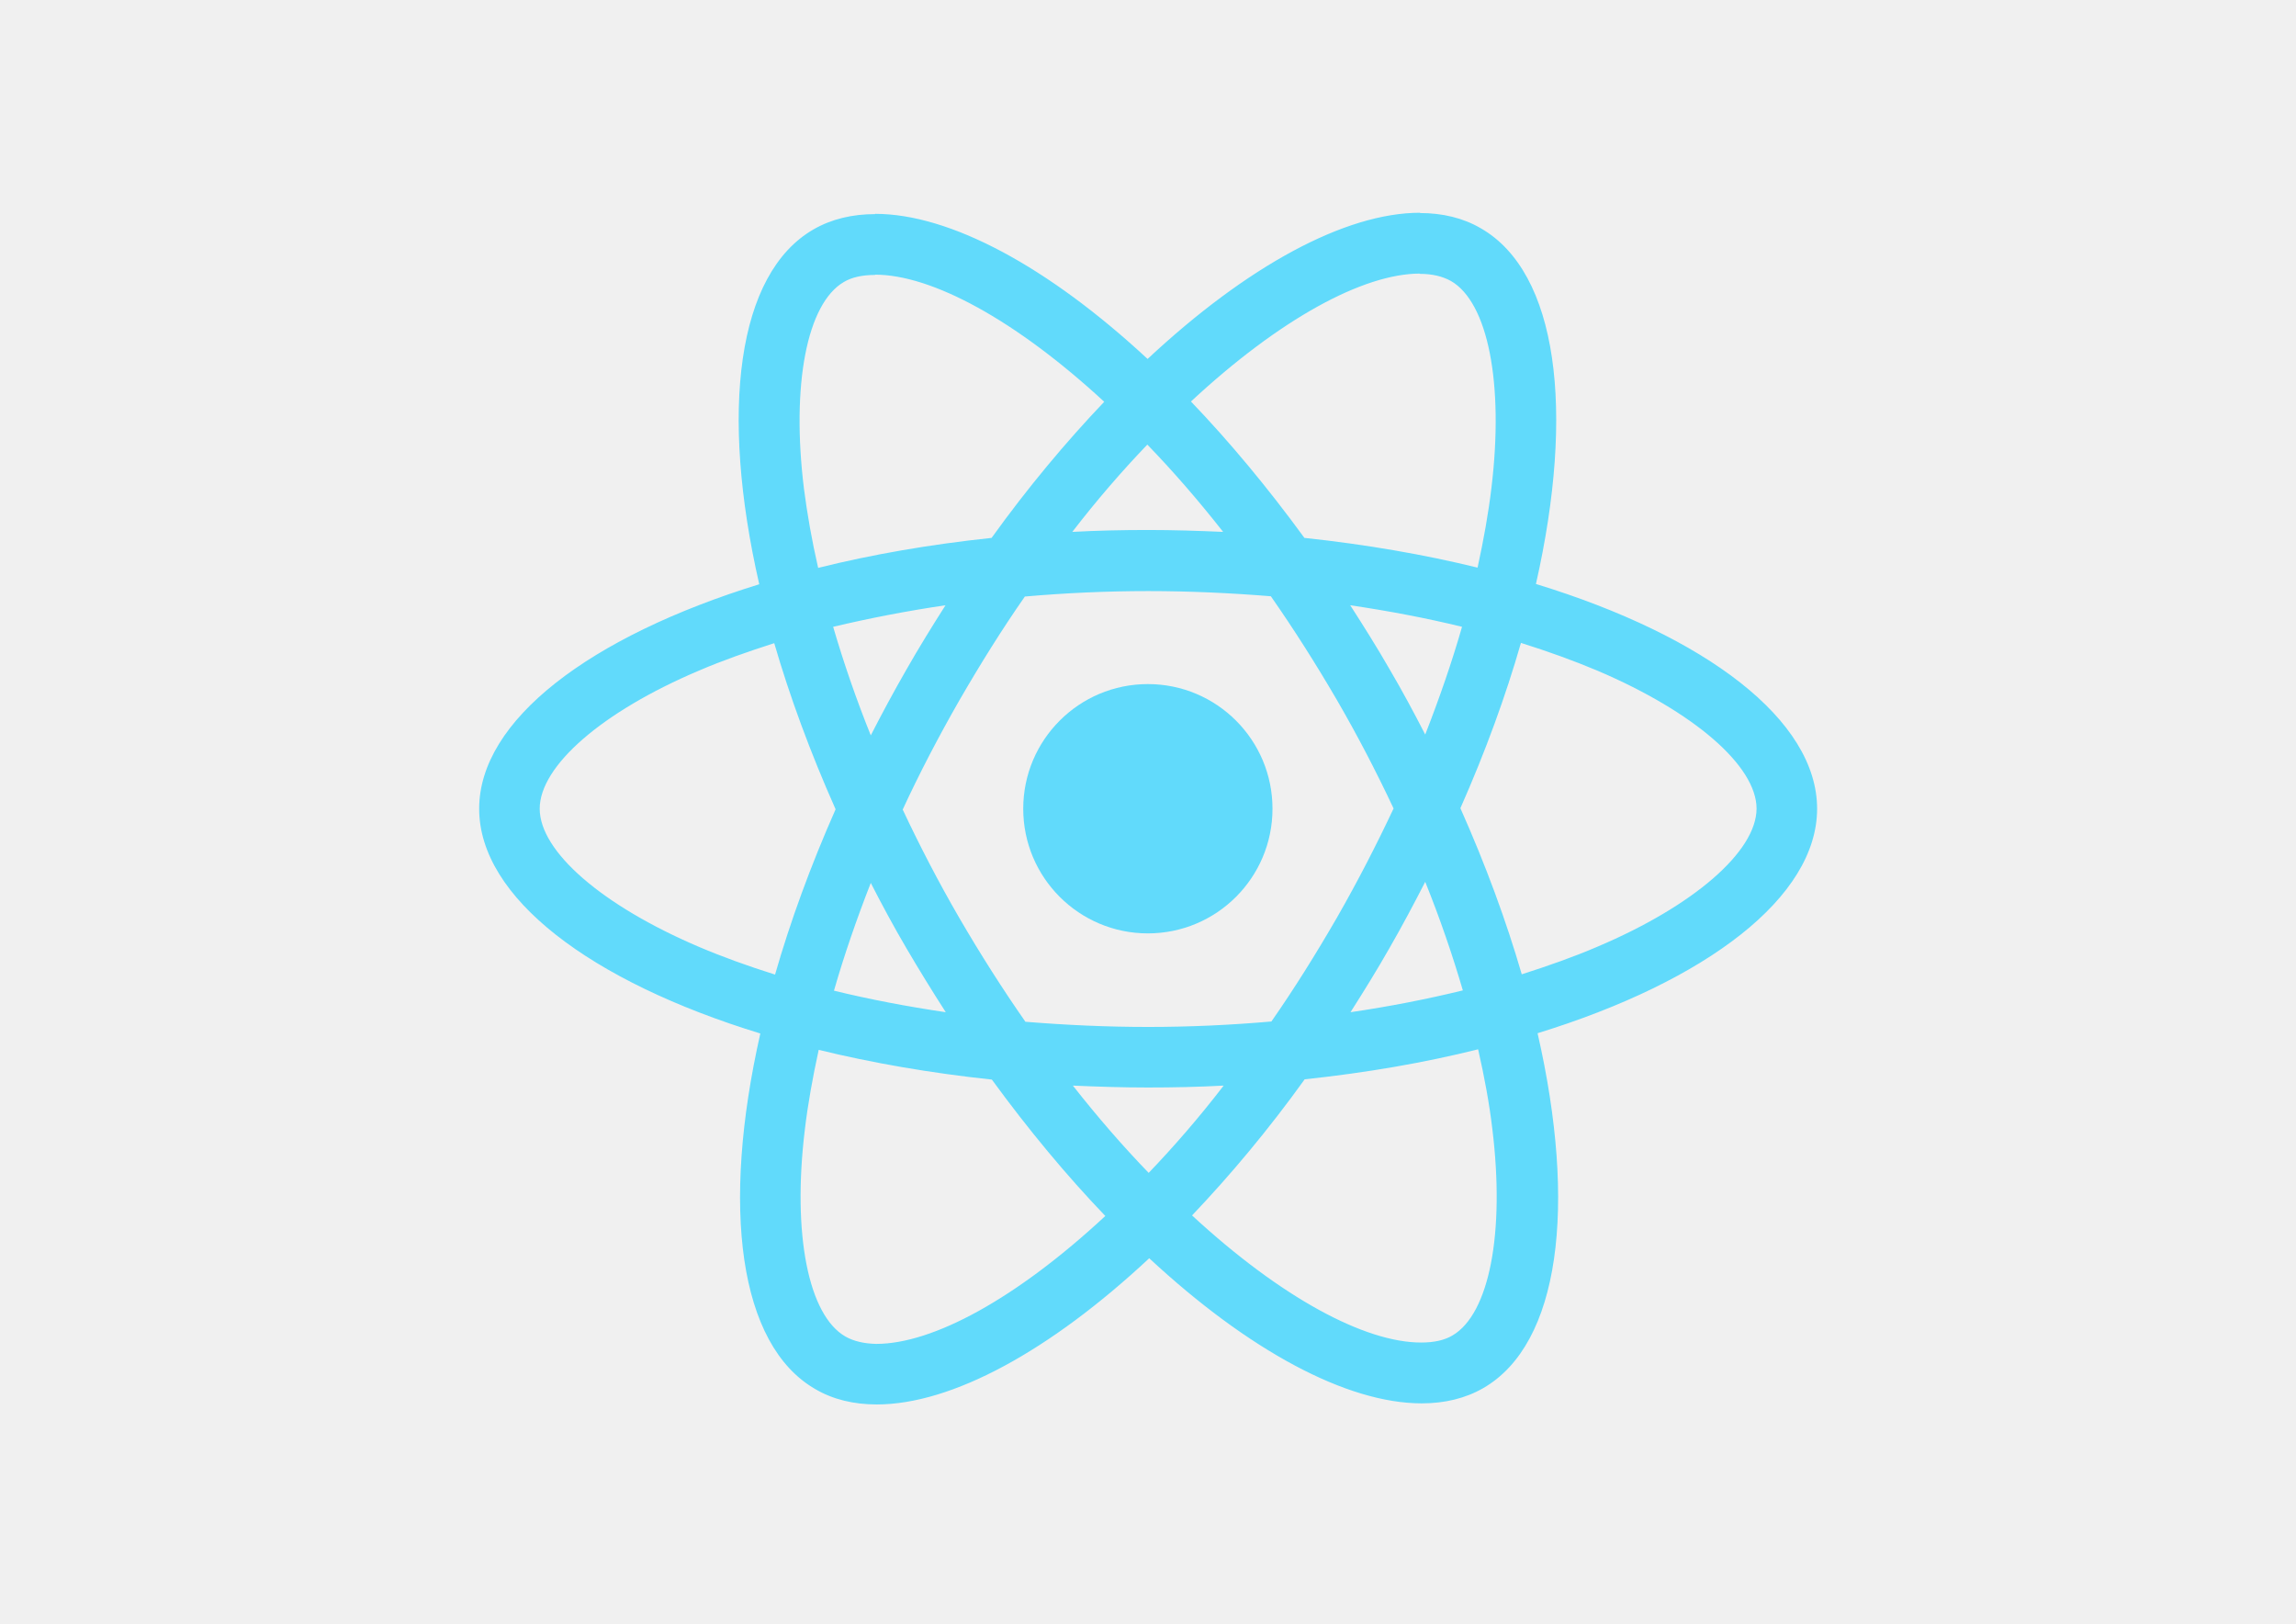
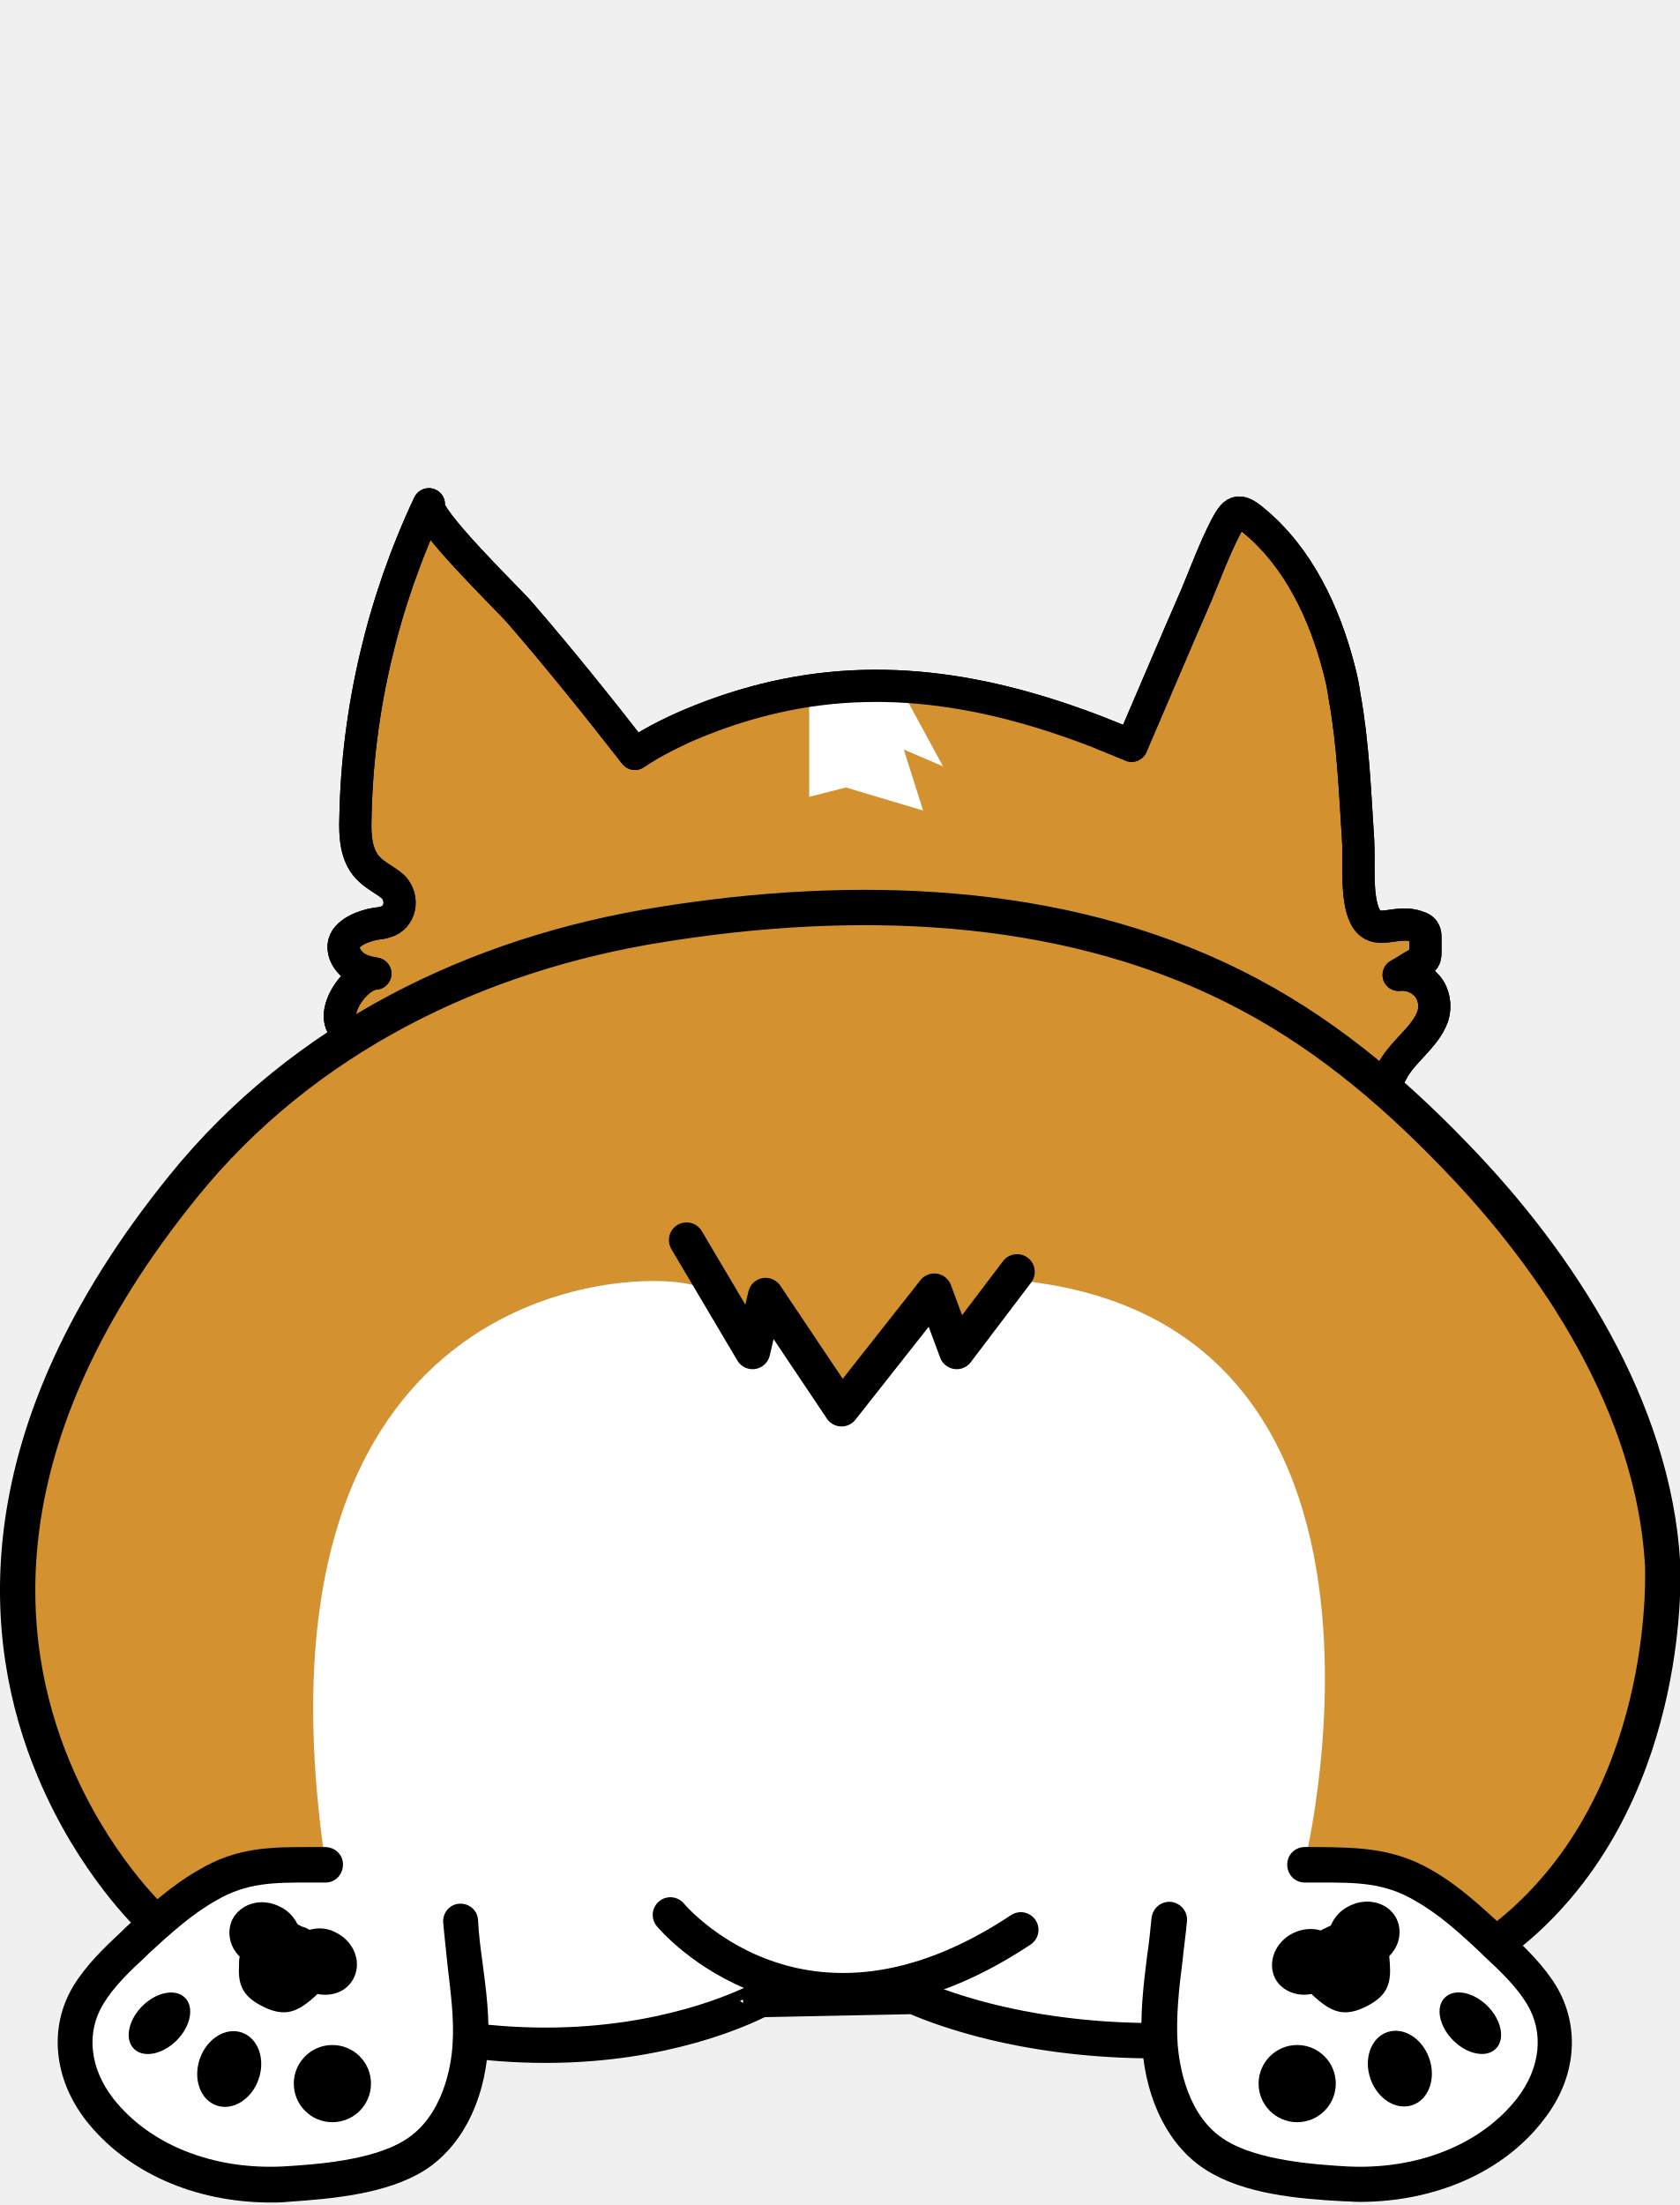
- <svg xmlns="http://www.w3.org/2000/svg" viewBox="0 0 841.9 595.3">
-   <g fill="#61DAFB">
-     <path d="M666.3 296.5c0-32.5-40.7-63.3-103.1-82.4 14.4-63.6 8-114.2-20.2-130.4-6.5-3.8-14.1-5.6-22.4-5.6v22.3c4.6 0 8.3.9 11.4 2.6 13.6 7.8 19.5 37.5 14.9 75.7-1.1 9.4-2.9 19.3-5.1 29.4-19.6-4.8-41-8.5-63.5-10.9-13.5-18.5-27.5-35.3-41.6-50 32.6-30.3 63.2-46.9 84-46.9V78c-27.5 0-63.5 19.6-99.9 53.6-36.4-33.8-72.4-53.2-99.9-53.2v22.3c20.7 0 51.4 16.5 84 46.6-14 14.7-28 31.4-41.3 49.9-22.6 2.4-44 6.1-63.6 11-2.3-10-4-19.7-5.2-29-4.7-38.2 1.1-67.9 14.6-75.8 3-1.8 6.9-2.6 11.5-2.6V78.5c-8.4 0-16 1.8-22.6 5.6-28.1 16.2-34.4 66.7-19.9 130.1-62.2 19.2-102.7 49.9-102.7 82.3 0 32.5 40.7 63.3 103.1 82.4-14.4 63.6-8 114.2 20.2 130.4 6.5 3.8 14.1 5.6 22.5 5.6 27.5 0 63.5-19.6 99.9-53.6 36.4 33.8 72.4 53.2 99.9 53.2 8.4 0 16-1.8 22.6-5.6 28.1-16.2 34.4-66.7 19.9-130.1 62-19.1 102.5-49.9 102.5-82.3zm-130.2-66.7c-3.7 12.9-8.3 26.2-13.5 39.5-4.1-8-8.4-16-13.1-24-4.6-8-9.5-15.8-14.4-23.4 14.2 2.1 27.9 4.7 41 7.9zm-45.8 106.5c-7.8 13.5-15.8 26.3-24.1 38.2-14.9 1.3-30 2-45.2 2-15.1 0-30.2-.7-45-1.9-8.3-11.9-16.4-24.6-24.2-38-7.6-13.1-14.5-26.4-20.8-39.8 6.2-13.4 13.2-26.8 20.7-39.9 7.8-13.5 15.8-26.3 24.1-38.2 14.9-1.3 30-2 45.2-2 15.1 0 30.2.7 45 1.9 8.3 11.9 16.4 24.6 24.2 38 7.6 13.1 14.5 26.4 20.8 39.8-6.3 13.4-13.2 26.8-20.7 39.9zm32.3-13c5.4 13.4 10 26.8 13.8 39.8-13.1 3.2-26.9 5.9-41.2 8 4.9-7.7 9.8-15.6 14.4-23.7 4.6-8 8.9-16.1 13-24.1zM421.2 430c-9.3-9.6-18.6-20.3-27.8-32 9 .4 18.2.7 27.5.7 9.4 0 18.7-.2 27.8-.7-9 11.7-18.3 22.4-27.5 32zm-74.4-58.9c-14.2-2.1-27.9-4.7-41-7.9 3.7-12.9 8.3-26.2 13.5-39.5 4.1 8 8.4 16 13.1 24 4.7 8 9.5 15.8 14.4 23.4zM420.7 163c9.3 9.6 18.6 20.3 27.8 32-9-.4-18.2-.7-27.5-.7-9.4 0-18.7.2-27.8.7 9-11.7 18.3-22.4 27.5-32zm-74 58.9c-4.9 7.7-9.8 15.6-14.4 23.7-4.6 8-8.9 16-13 24-5.4-13.4-10-26.8-13.8-39.8 13.1-3.1 26.9-5.8 41.2-7.9zm-90.5 125.2c-35.4-15.1-58.3-34.9-58.3-50.6 0-15.7 22.9-35.6 58.3-50.6 8.6-3.7 18-7 27.7-10.1 5.7 19.6 13.2 40 22.5 60.9-9.2 20.8-16.6 41.1-22.2 60.6-9.9-3.1-19.3-6.5-28-10.2zM310 490c-13.6-7.8-19.5-37.5-14.9-75.7 1.1-9.4 2.9-19.3 5.1-29.4 19.6 4.8 41 8.5 63.5 10.9 13.5 18.5 27.5 35.3 41.6 50-32.6 30.3-63.2 46.9-84 46.9-4.5-.1-8.3-1-11.3-2.7zm237.2-76.2c4.7 38.2-1.1 67.9-14.6 75.8-3 1.8-6.9 2.6-11.5 2.6-20.7 0-51.4-16.5-84-46.6 14-14.7 28-31.4 41.3-49.9 22.6-2.4 44-6.1 63.6-11 2.3 10.1 4.1 19.8 5.2 29.1zm38.5-66.7c-8.6 3.7-18 7-27.7 10.1-5.7-19.6-13.2-40-22.5-60.9 9.2-20.8 16.6-41.1 22.2-60.6 9.9 3.1 19.3 6.5 28.1 10.2 35.4 15.1 58.3 34.9 58.3 50.6-.1 15.7-23 35.6-58.4 50.6zM320.8 78.4z" />
-     <circle cx="420.9" cy="296.5" r="45.7" />
-     <path d="M520.5 78.1z" />
+ <svg xmlns="http://www.w3.org/2000/svg" version="1.1" id="Layer_1" x="0px" y="0px" viewBox="0 0 269.9 354.2" style="enable-background:new 0 0 269.9 354.2;" xml:space="preserve">
+   <style type="text/css">
+ 	.st0{fill:#D3912F;stroke:#000000;stroke-width:5.173;stroke-linecap:round;stroke-linejoin:round;stroke-miterlimit:10;}
+ 	.st1{fill:#D3912F;stroke:#D3912F;stroke-width:7.897;stroke-linecap:round;stroke-linejoin:round;stroke-miterlimit:10;}
+ 	.st2{fill:#FFFFFF;}
+ 	.st3{fill:none;stroke:#000000;stroke-width:5.173;stroke-linecap:round;stroke-linejoin:round;stroke-miterlimit:10;}
+ 	.st4{fill:#D3912F;
+     animation: swing .3s infinite ease-in-out;}
+     
+ 	.st5{fill:none;stroke:#000000;stroke-width:5.676;stroke-linecap:round;stroke-linejoin:round;stroke-miterlimit:10;
+     animation: swing .3s infinite ease-in-out;}
+     
+ 	.st6{fill:none;stroke:#000000;stroke-width:5.676;stroke-linecap:round;stroke-miterlimit:10;
+     animation: swing .3s infinite ease-in-out;}
+     
+     #leftFoot {
+         animation: swing2 5s infinite ease-in-out;
+     }
+     
+     #rightFoot{
+     animation: antiswing2 5s infinite ease-in-out;
+     }
+     
+     @keyframes antiswing2 {
+         0%, 100% { transform: rotate(.3deg); }
+         50% { transform: rotate(-.3deg); }
+     }
+     
+     @keyframes swing2 {
+         0%, 100% { transform: rotate(-.3deg); }
+         50% { transform: rotate(.3deg); }
+     }
+     
+     @keyframes swing {
+         0%, 100% { transform: rotate(-.15deg); }
+         50% { transform: rotate(.15deg); }
+     }
+ </style>
+   <path class="st0" d="M64,172.1c-1,1.1-3,0.3-3.5-1.1c-0.7-1.7,1.4-5.5-1.7-5c-0.8,0.1-1.6,0.2-2.4-0.1c-4.5-1.8,0.4-9.4,3.9-9.5  c-1.2-0.2-2.5-0.5-3.5-1.3s-1.7-2-1.6-3.2c0.2-2.1,3.3-3.2,5.1-3.5c0.5-0.1,1.1-0.1,1.6-0.3c2.5-0.7,3-3.8,1.3-5.6  c-1.2-1.1-2.9-1.8-4.1-3.1c-1.9-2-2.1-5.1-2-7.9c0.3-17.4,4.4-34.8,11.8-50.5c-1,2,13.1,15.6,14.6,17.4c6.4,7.4,12.5,15,18.5,22.7  c6-4.1,15.3-7.5,22.4-9.1c19.3-4.4,37.6-0.4,55.5,7c0.6,0.3,1.3,0.5,1.9,0.8c3.5-8.1,6.9-16.2,10.4-24.2c1.5-3.6,2.9-7.4,4.7-10.9  c1.4-2.6,2-3.2,4.5-1.1c7.2,5.9,11.4,14.9,13.7,23.8c0.4,1.5,0.7,2.9,0.9,4.4c1.4,7.7,1.7,15.6,2.2,23.4c0.2,3.3-0.4,9,1.1,12  c1.7,3.4,5,0.3,8.5,1.7c0.4,0.1,0.8,0.3,1,0.7c0.2,0.3,0.2,0.7,0.2,1.1c0,0.7,0,1.4,0,2.1c0,0.4,0,0.9-0.2,1.2s-0.5,0.5-0.9,0.7  c-1.1,0.6-2.1,1.3-3.2,1.9c1.7-0.2,3.5,0.5,4.6,1.8s1.4,3.2,0.9,4.8c-1.2,3.5-5.1,5.8-6.7,9.2" />
+   <path class="st1" d="M158.4,151.8c6.1-5,12.1-9.9,18.2-14.9c-6-0.1-12-0.2-17.9-0.4c4.5-5.5,9-11.1,13.5-16.6  c-0.6,0.7-10.3-1.6-11.5-1.7c-4.4-0.7-8.8-1.3-13.2-2c-5.3-0.8-10.4-2-15.7-1.2c-8.1,1.1-15.9,4.6-22.1,9.9c-1.2,1-2.3,2-3.1,3.3  c-0.6,0.9-1,2-1.4,3c-2.5,6.3-5.1,12.7-7.6,19" />
+   <polyline class="st2" points="145.2,111.5 151.5,123.1 145.2,120.4 148.3,130.2 135.9,126.5 130,128 130,111.5 " />
+   <path class="st3" d="M64,172.1c-1,1.1-3,0.3-3.5-1.1c-0.7-1.7,1.4-5.5-1.7-5c-0.8,0.1-1.6,0.2-2.4-0.1c-4.5-1.8,0.4-9.4,3.9-9.5  c-1.2-0.2-2.5-0.5-3.5-1.3s-1.7-2-1.6-3.2c0.2-2.1,3.3-3.2,5.1-3.5c0.5-0.1,1.1-0.1,1.6-0.3c2.5-0.7,3-3.8,1.3-5.6  c-1.2-1.1-2.9-1.8-4.1-3.1c-1.9-2-2.1-5.1-2-7.9c0.3-17.4,4.4-34.8,11.8-50.5c-1,2,13.1,15.6,14.6,17.4c6.4,7.4,12.5,15,18.5,22.7  c6-4.1,15.3-7.5,22.4-9.1c19.3-4.4,37.6-0.4,55.5,7c0.6,0.3,1.3,0.5,1.9,0.8c3.5-8.1,6.9-16.2,10.4-24.2c1.5-3.6,2.9-7.4,4.7-10.9  c1.4-2.6,2-3.2,4.5-1.1c7.2,5.9,11.4,14.9,13.7,23.8c0.4,1.5,0.7,2.9,0.9,4.4c1.4,7.7,1.7,15.6,2.2,23.4c0.2,3.3-0.4,9,1.1,12  c1.7,3.4,5,0.3,8.5,1.7c0.4,0.1,0.8,0.3,1,0.7c0.2,0.3,0.2,0.7,0.2,1.1c0,0.7,0,1.4,0,2.1c0,0.4,0,0.9-0.2,1.2s-0.5,0.5-0.9,0.7  c-1.1,0.6-2.1,1.3-3.2,1.9c1.7-0.2,3.5,0.5,4.6,1.8s1.4,3.2,0.9,4.8c-1.2,3.5-5.1,5.8-6.7,9.2" />
+   <path class="st2" d="M24.4,308.2c0,0-9.4-8.7-15.8-24.1C0,263.5-3.1,230.7,29.5,190.5c56.8-70.1,161.3-36.9,161.3-36.9  s68.1,31.2,76.3,97.3c0,0,2,35.3-22,57.3c-24.1,22-70.7,24.1-98.3,12.3l-24.6,0.5C122.2,321,81.2,344.6,24.4,308.2z" />
+   <g>
+     <path class="st4" d="M112.4,206.8c0,0-0.4-0.1-1.2-0.4c-9.6-2.7-72.8-0.7-58.9,93.1l-27.9,8.6l-15.8-24l0.8-39.7l38.1-62.8   l103.7-2.7l82.4,12.8l27.7,65l2.6,12l-2.6,15.1l-21,28.6l-11.8-9.4l-19-3.3c0,0,25.5-101.9-64.1-94" />
+     <polyline class="st4" points="112,206.7 120.3,218.2 123.3,208.1 135,225.4 149.8,205.3 153,213.5 165.1,205.3 172,197.4    114.9,197.4  " />
  </g>
+   <path class="st4" d="M8.9,281.8c-1.1-2,0.6-7.9,0.9-10c1.2-8.2,3.2-16.4,6.2-24.2c8.9-23.5,25.9-40.9,48.9-50.9  c12.9-5.6,27.6-6.9,41.4-4.1c2,0.4,4.1,0.9,5.8,2c3.7,2.2,5.9,6.2,7.9,10.1c0.8-3.8,1.5-7.5,2.3-11.3c-0.7,2.6,10.6,15,12.6,17.7  l15.2-18.8l3.5,9.7l11.8-8.6c0,0,77-5.7,98.1,76.9c0,0,18.9-60.3-59.7-108.6c-26.7-16.4-50.9-16.2-72.5-16  c-58.2,0.4-95.7,38.4-95.7,38.4S-15.3,234.9,8.9,281.8z" />
+   <path class="st5" d="M24.4,308.2c0,0-9.4-8.7-15.8-24.1C0,263.5-3.1,230.7,29.5,190.5c19.2-23.7,47-37.3,76.8-42  c30.6-4.9,63.8-4.1,92,10c13.6,6.8,24.9,16.2,35.4,27.1c16.8,17.3,31.9,40.6,33.4,65.5c0,0,2,35.3-22,57.3  c-24.1,22-70.7,24.1-98.3,12.3l-24.6,0.5C122.2,321,81.2,344.6,24.4,308.2z" />
+   <path class="st6" d="M107.7,307.6c0,0,21.2,25.7,56.3,2.4" />
+   <g id="leftFoot">
+     <path class="st2" d="M74,308.6l-21.7-9c-7,0.1-12.7-0.4-19,3.3c-4.4,2.5-8.1,6-11.8,9.4c-2.7,2.5-5.4,5.1-7.3,8.2   c-3.6,6-2.4,13,1.8,18.4c7,9,18.8,12.6,29.8,12c6.5-0.4,15.1-1.1,20.7-4.6c5.8-3.6,8.5-10.7,9-17.5S74.5,315.4,74,308.6z" />
+     <g>
+       <path d="M77.5,315.1c-0.3-2.2-0.6-4.4-0.7-6.7c-0.1-1.6-1.5-2.7-3-2.6c-1.6,0.1-2.7,1.5-2.6,3c0.2,2.4,0.5,4.7,0.7,6.9    c0.5,4.4,1.1,8.6,0.8,12.8c-0.2,3.3-1.5,11.5-7.7,15.3c-5.3,3.3-14.5,3.9-19.4,4.2c-11.4,0.6-21.6-3.5-27.4-10.9    c-3.8-4.9-4.4-10.6-1.6-15.2c1.7-2.8,4.2-5.2,6.8-7.6l0.6-0.6c3.5-3.2,6.8-6.2,10.7-8.4c4.9-2.9,9.3-2.9,15-2.9c0.8,0,1.7,0,2.6,0    c1.6,0,2.8-1.3,2.8-2.9c0-1.6-1.3-2.8-2.9-2.8c-0.9,0-1.7,0-2.5,0c-6,0-11.7,0-17.8,3.7c-4.4,2.5-8.1,5.9-11.7,9.2l-0.6,0.6    c-2.9,2.7-5.7,5.4-7.8,8.8c-4,6.6-3.2,14.9,2,21.6c6.5,8.3,17.4,13.2,29.7,13.2c0.8,0,1.7,0,2.6-0.1c7.5-0.5,16-1.3,22-5    c5.9-3.7,9.7-10.9,10.3-19.7C78.7,324.2,78.1,319.6,77.5,315.1z" />
+       <circle cx="53.4" cy="334.7" r="6.2" />
+       <ellipse transform="matrix(0.3296 -0.9441 0.9441 0.3296 -289.1227 257.5392)" cx="36.8" cy="332.4" rx="6.2" ry="5" />
+       <ellipse transform="matrix(0.7071 -0.7071 0.7071 0.7071 -222.2917 113.3022)" cx="25.6" cy="325" rx="5.8" ry="3.9" />
+       <path d="M49.7,310c-0.3-0.2-0.7-0.4-1.1-0.5c-0.3-0.1-0.6-0.3-0.8-0.4c-0.6-1.2-1.6-2.3-3-2.9c-2.9-1.4-6.2-0.4-7.5,2.2    c-0.9,2-0.4,4.3,1.2,5.9c-0.1,0.5-0.1,1-0.1,1.5c-0.2,3.3,0.8,5.1,4.2,6.7c3.3,1.5,5.3,0.7,8.2-2c0.1-0.1,0.1-0.1,0.2-0.2    c2.5,0.5,4.9-0.5,5.9-2.7c1.2-2.6-0.1-5.8-3-7.2C52.6,309.7,51.1,309.6,49.7,310z" />
+     </g>
+   </g>
+   <g id="rightFoot">
+     <path class="st2" d="M247.6,320.5c-1.9-3.1-4.6-5.7-7.3-8.2c-3.7-3.4-7.4-6.9-11.8-9.4c-6.3-3.7-12-3.2-19-3.3l-21.7,8.9   c-0.6,6.8-2,13.5-1.5,20.3s3.2,13.9,9,17.5c5.6,3.5,14.2,4.2,20.7,4.6c11,0.6,22.8-3,29.8-12C250,333.5,251.2,326.5,247.6,320.5z" />
+     <g>
+       <path d="M250,319c-2.1-3.4-4.9-6.1-7.8-8.8l-0.6-0.6c-3.6-3.3-7.2-6.7-11.6-9.2c-6.2-3.6-11.9-3.6-17.9-3.7c-0.8,0-1.7,0-2.5,0    c0,0,0,0,0,0c-1.5,0-2.8,1.2-2.8,2.8c0,1.6,1.2,2.9,2.8,2.9c0.9,0,1.7,0,2.6,0c5.7,0,10.2,0,15.1,2.9c3.9,2.2,7.2,5.2,10.6,8.4    l0.6,0.6c2.6,2.4,5.1,4.8,6.8,7.6c2.8,4.6,2.2,10.3-1.6,15.2c-5.8,7.4-16,11.5-27.4,10.9c-4.9-0.3-14.1-0.9-19.4-4.2    c-6.2-3.8-7.4-12-7.7-15.3c-0.3-4.5,0.2-9,0.8-13.7c0.2-2,0.5-4.1,0.7-6.2c0.1-1.6-1-2.9-2.6-3.1c-1.6-0.1-2.9,1-3.1,2.6    c-0.2,2-0.4,4-0.7,6c-0.6,4.8-1.2,9.7-0.8,14.8c0.7,8.8,4.4,16,10.3,19.7c6,3.8,14.5,4.6,22,5c0.9,0,1.7,0.1,2.6,0.1    c12.2,0,23.2-4.8,29.6-13.2C253.2,333.9,254,325.7,250,319z" />
+       <circle cx="208.4" cy="334.7" r="6.2" />
+       <ellipse transform="matrix(0.9441 -0.3296 0.3296 0.9441 -96.9594 92.6971)" cx="224.9" cy="332.3" rx="5" ry="6.2" />
+       <ellipse transform="matrix(0.7071 -0.7071 0.7071 0.7071 -160.6093 262.2049)" cx="236.2" cy="325" rx="3.9" ry="5.8" />
+       <path d="M210.7,320.3c0.1,0.1,0.1,0.1,0.2,0.2c2.9,2.7,4.9,3.5,8.2,2c3.4-1.6,4.4-3.4,4.2-6.7c0-0.5-0.1-1.1-0.1-1.6    c1.6-1.6,2.1-3.9,1.2-5.9c-1.2-2.6-4.6-3.6-7.5-2.2c-1.5,0.7-2.5,1.8-3.1,3.2c-0.2,0.1-0.4,0.2-0.6,0.3c-0.4,0.2-0.7,0.3-1,0.5    c-1.4-0.4-2.9-0.3-4.4,0.4c-2.9,1.4-4.2,4.6-3,7.2C205.8,319.7,208.2,320.8,210.7,320.3z" />
+     </g>
+   </g>
+   <path class="st4" d="M94.9,194.9" />
+   <polyline class="st5" points="110.3,199.2 120.9,217.1 123,208.1 135.2,226.3 150.1,207.4 153.7,217.1 163.4,204.3 " />
</svg>
